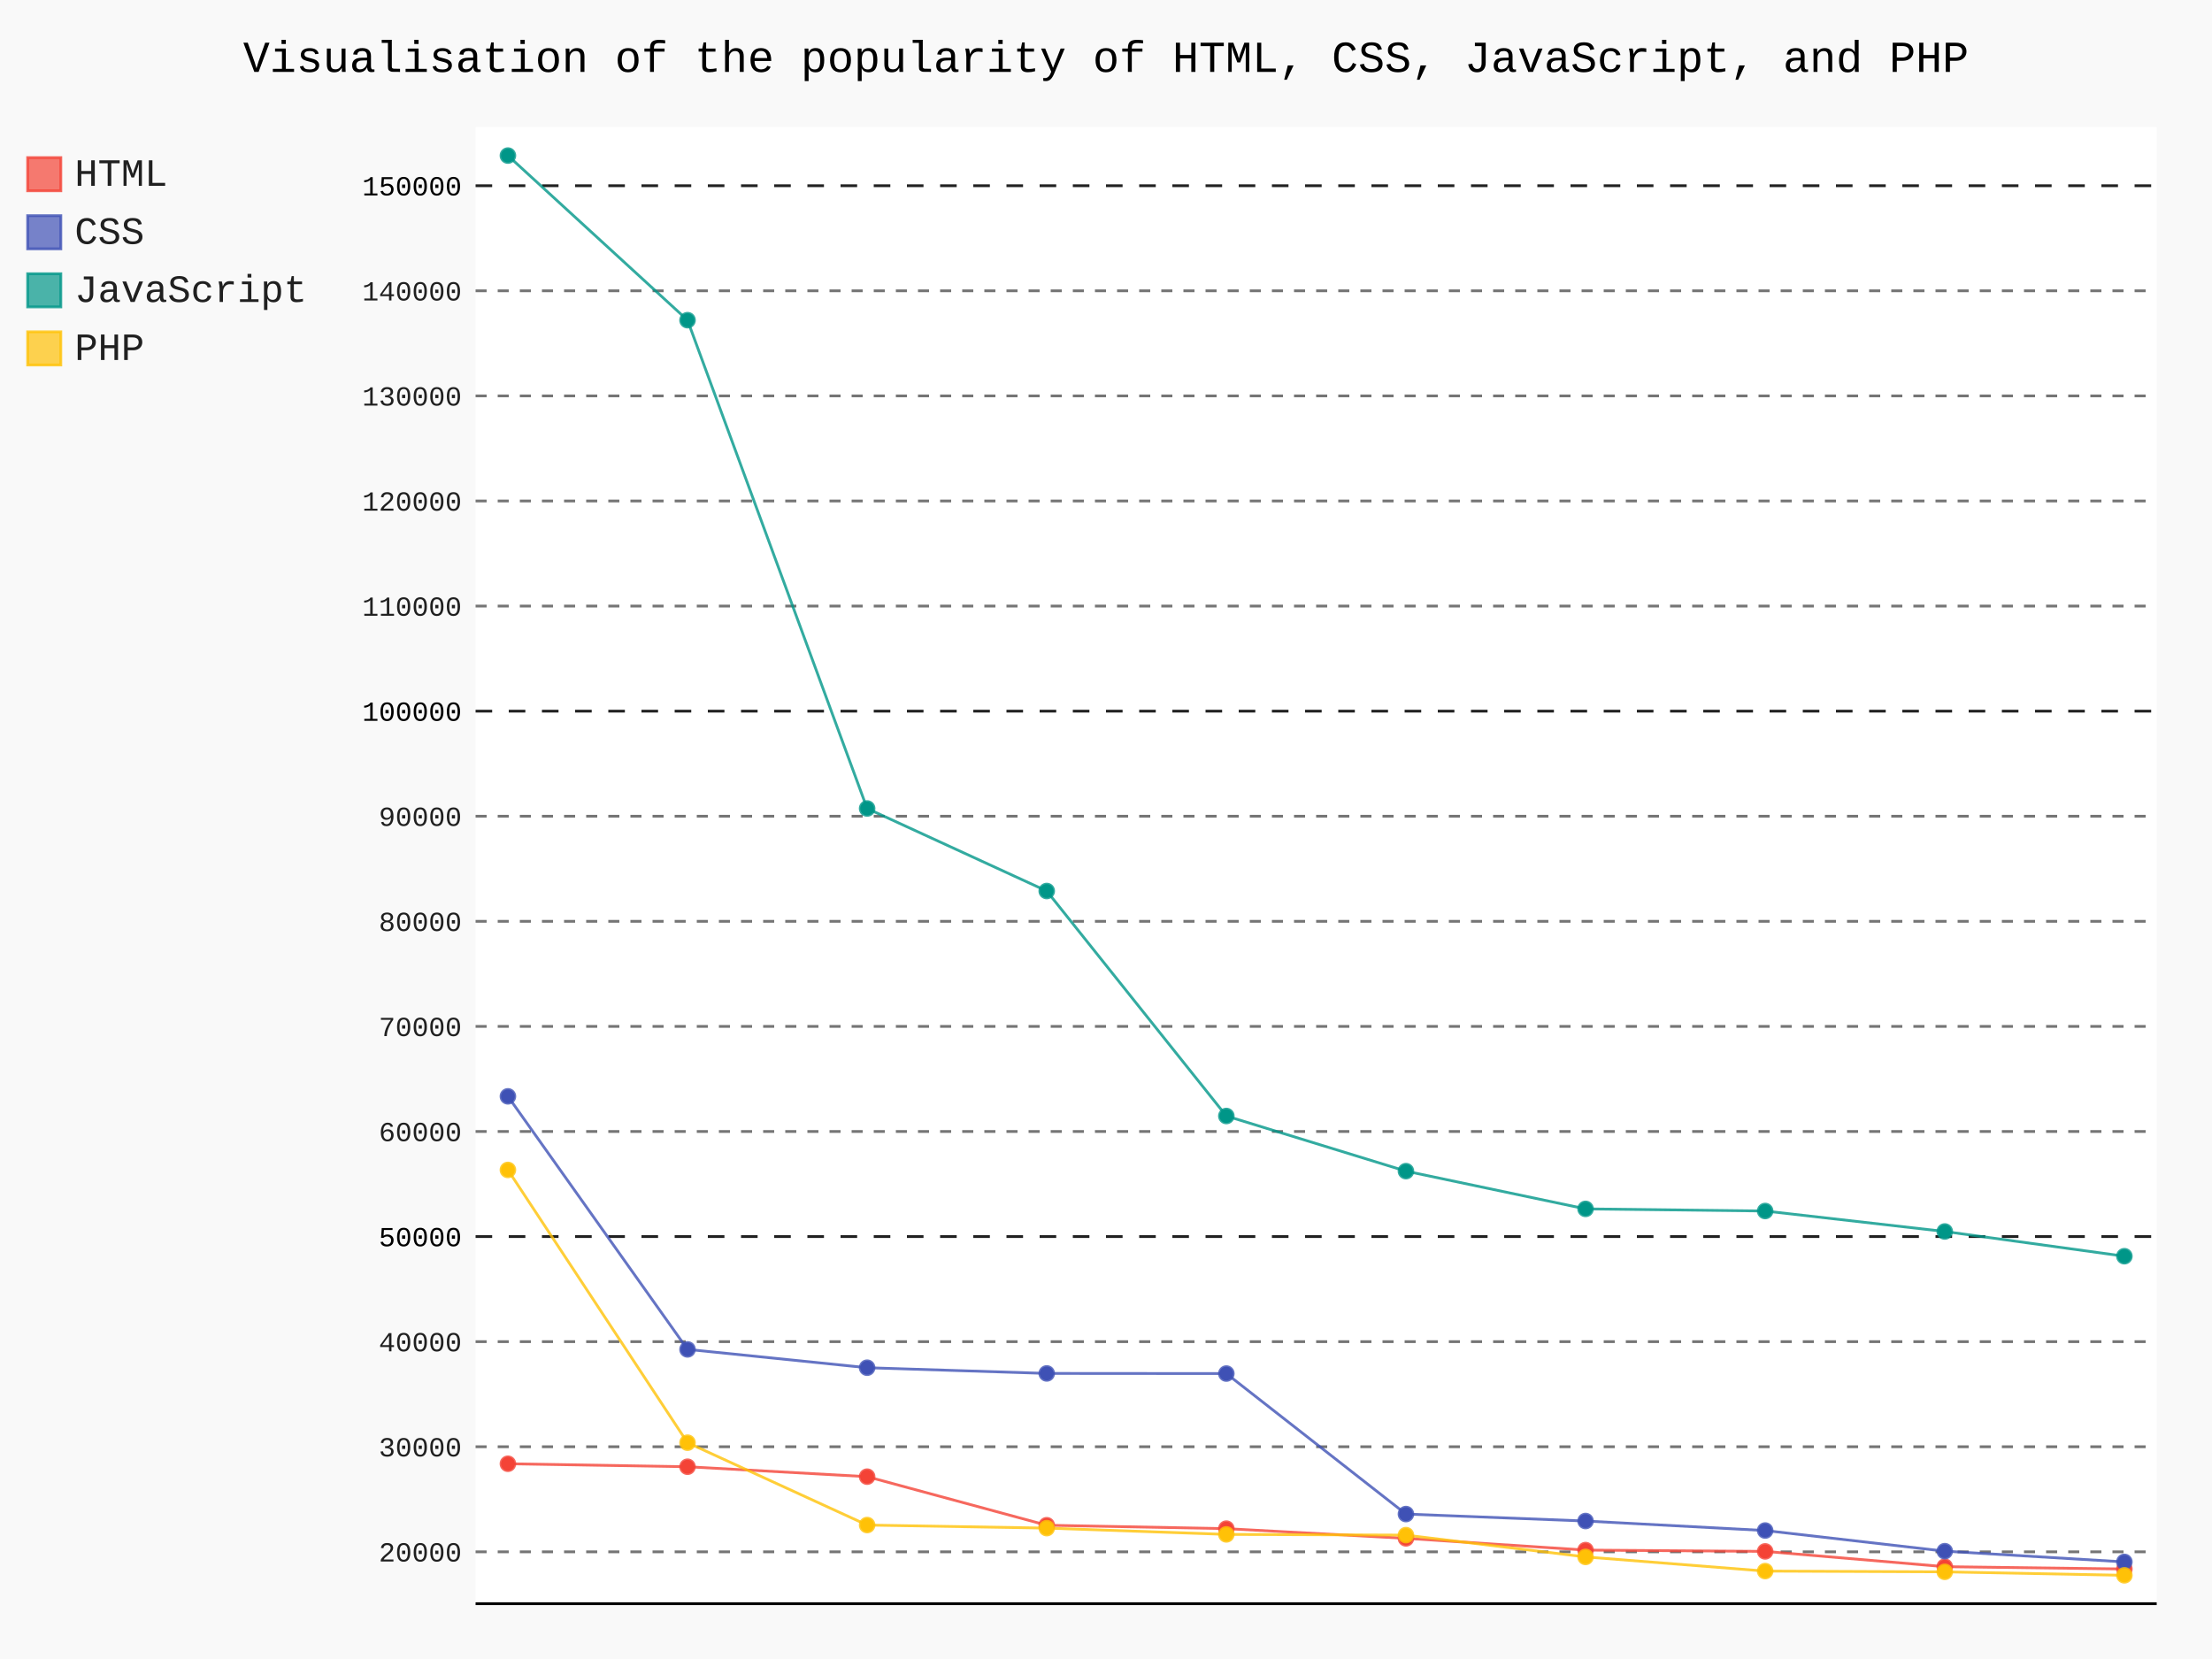
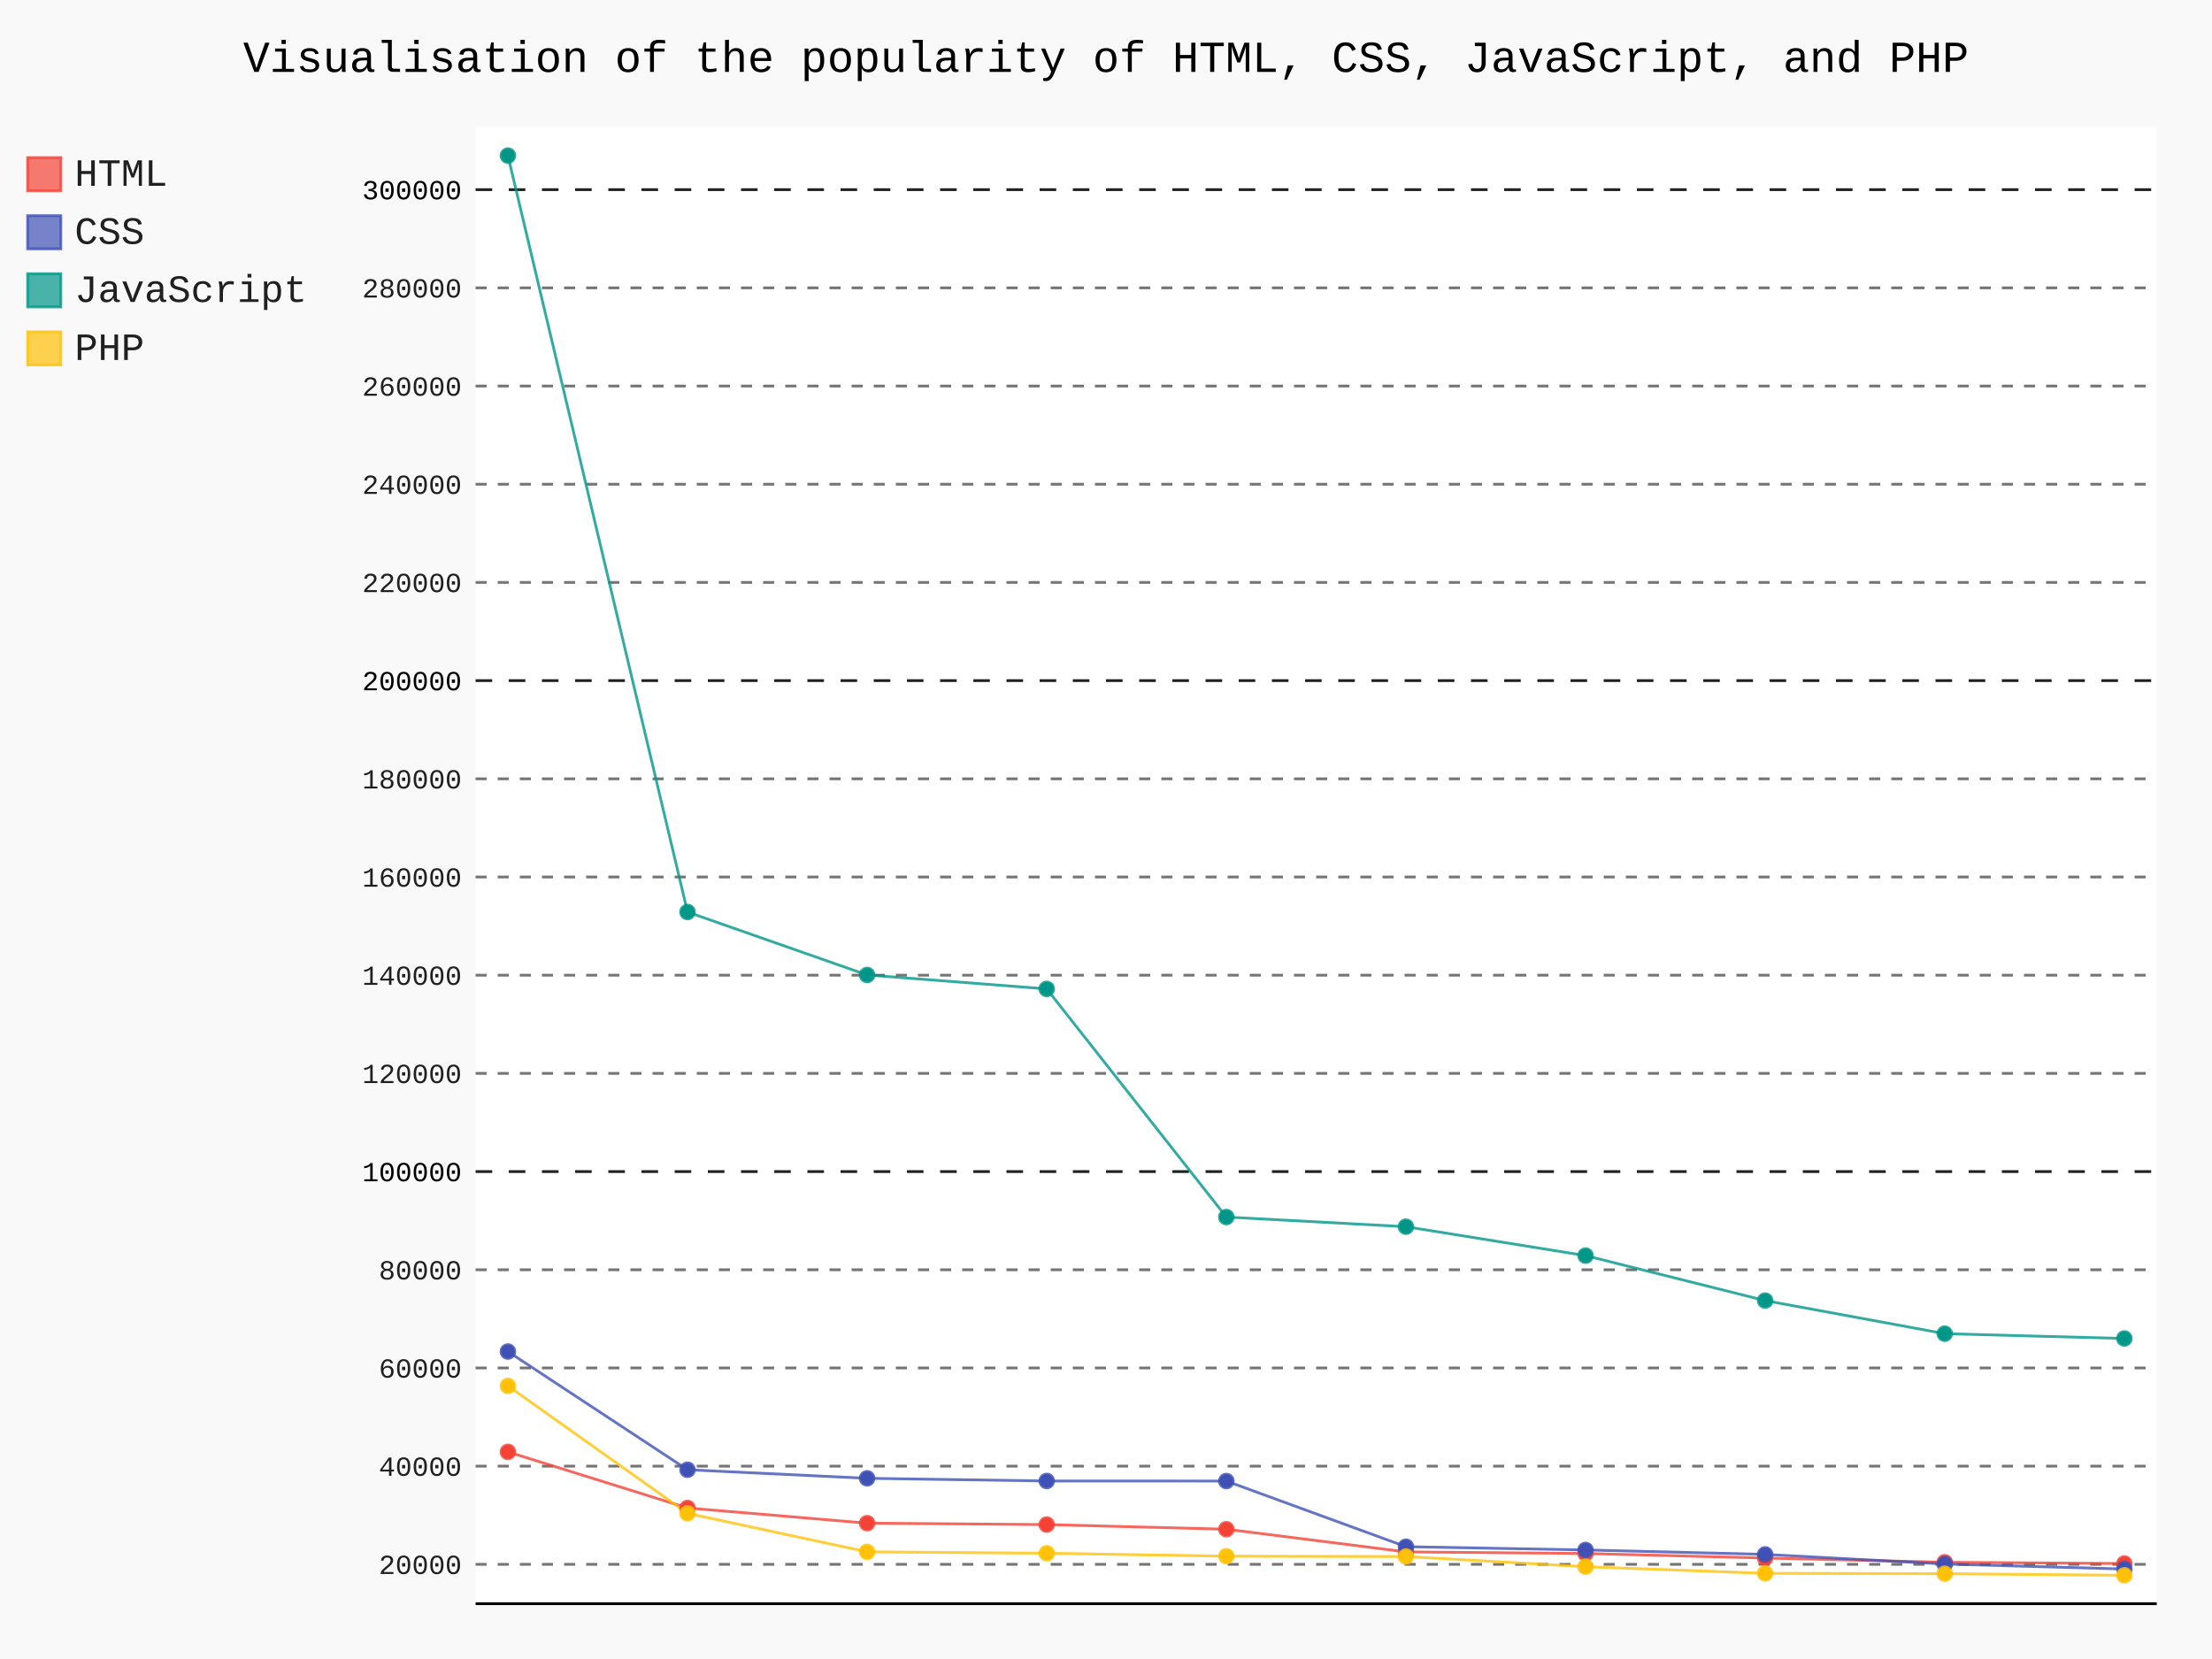
- <svg xmlns="http://www.w3.org/2000/svg" class="pygal-chart" id="chart-36a78b91-3e28-4793-9f27-5eed886e0dc2" viewBox="0 0 800 600">
+ <svg xmlns="http://www.w3.org/2000/svg" class="pygal-chart" id="chart-30447b78-16b4-4e16-93e4-63bb1d13142c" viewBox="0 0 800 600">
  <defs>
-     <style type="text/css">#chart-36a78b91-3e28-4793-9f27-5eed886e0dc2{-webkit-user-select:none;-webkit-font-smoothing:antialiased;font-family:Consolas,"Liberation Mono",Menlo,Courier,monospace}#chart-36a78b91-3e28-4793-9f27-5eed886e0dc2 .title{font-family:Consolas,"Liberation Mono",Menlo,Courier,monospace;font-size:16px}#chart-36a78b91-3e28-4793-9f27-5eed886e0dc2 .legends .legend text{font-family:Consolas,"Liberation Mono",Menlo,Courier,monospace;font-size:14px}#chart-36a78b91-3e28-4793-9f27-5eed886e0dc2 .axis text{font-family:Consolas,"Liberation Mono",Menlo,Courier,monospace;font-size:10px}#chart-36a78b91-3e28-4793-9f27-5eed886e0dc2 .axis text.major{font-family:Consolas,"Liberation Mono",Menlo,Courier,monospace;font-size:10px}#chart-36a78b91-3e28-4793-9f27-5eed886e0dc2 .text-overlay text.value{font-family:Consolas,"Liberation Mono",Menlo,Courier,monospace;font-size:16px}#chart-36a78b91-3e28-4793-9f27-5eed886e0dc2 .text-overlay text.label{font-family:Consolas,"Liberation Mono",Menlo,Courier,monospace;font-size:10px}#chart-36a78b91-3e28-4793-9f27-5eed886e0dc2 .tooltip{font-family:Consolas,"Liberation Mono",Menlo,Courier,monospace;font-size:14px}#chart-36a78b91-3e28-4793-9f27-5eed886e0dc2 text.no_data{font-family:Consolas,"Liberation Mono",Menlo,Courier,monospace;font-size:64px}
- #chart-36a78b91-3e28-4793-9f27-5eed886e0dc2{background-color:rgba(249,249,249,1)}#chart-36a78b91-3e28-4793-9f27-5eed886e0dc2 path,#chart-36a78b91-3e28-4793-9f27-5eed886e0dc2 line,#chart-36a78b91-3e28-4793-9f27-5eed886e0dc2 rect,#chart-36a78b91-3e28-4793-9f27-5eed886e0dc2 circle{-webkit-transition:150ms;-moz-transition:150ms;transition:150ms}#chart-36a78b91-3e28-4793-9f27-5eed886e0dc2 .graph &gt; .background{fill:rgba(249,249,249,1)}#chart-36a78b91-3e28-4793-9f27-5eed886e0dc2 .plot &gt; .background{fill:rgba(255,255,255,1)}#chart-36a78b91-3e28-4793-9f27-5eed886e0dc2 .graph{fill:rgba(0,0,0,.87)}#chart-36a78b91-3e28-4793-9f27-5eed886e0dc2 text.no_data{fill:rgba(0,0,0,1)}#chart-36a78b91-3e28-4793-9f27-5eed886e0dc2 .title{fill:rgba(0,0,0,1)}#chart-36a78b91-3e28-4793-9f27-5eed886e0dc2 .legends .legend text{fill:rgba(0,0,0,.87)}#chart-36a78b91-3e28-4793-9f27-5eed886e0dc2 .legends .legend:hover text{fill:rgba(0,0,0,1)}#chart-36a78b91-3e28-4793-9f27-5eed886e0dc2 .axis .line{stroke:rgba(0,0,0,1)}#chart-36a78b91-3e28-4793-9f27-5eed886e0dc2 .axis .guide.line{stroke:rgba(0,0,0,.54)}#chart-36a78b91-3e28-4793-9f27-5eed886e0dc2 .axis .major.line{stroke:rgba(0,0,0,.87)}#chart-36a78b91-3e28-4793-9f27-5eed886e0dc2 .axis text.major{fill:rgba(0,0,0,1)}#chart-36a78b91-3e28-4793-9f27-5eed886e0dc2 .axis.y .guides:hover .guide.line,#chart-36a78b91-3e28-4793-9f27-5eed886e0dc2 .line-graph .axis.x .guides:hover .guide.line,#chart-36a78b91-3e28-4793-9f27-5eed886e0dc2 .stackedline-graph .axis.x .guides:hover .guide.line,#chart-36a78b91-3e28-4793-9f27-5eed886e0dc2 .xy-graph .axis.x .guides:hover .guide.line{stroke:rgba(0,0,0,1)}#chart-36a78b91-3e28-4793-9f27-5eed886e0dc2 .axis .guides:hover text{fill:rgba(0,0,0,1)}#chart-36a78b91-3e28-4793-9f27-5eed886e0dc2 .reactive{fill-opacity:.7;stroke-opacity:.8}#chart-36a78b91-3e28-4793-9f27-5eed886e0dc2 .ci{stroke:rgba(0,0,0,.87)}#chart-36a78b91-3e28-4793-9f27-5eed886e0dc2 .reactive.active,#chart-36a78b91-3e28-4793-9f27-5eed886e0dc2 .active .reactive{fill-opacity:.8;stroke-opacity:.9;stroke-width:4}#chart-36a78b91-3e28-4793-9f27-5eed886e0dc2 .ci .reactive.active{stroke-width:1.5}#chart-36a78b91-3e28-4793-9f27-5eed886e0dc2 .series text{fill:rgba(0,0,0,1)}#chart-36a78b91-3e28-4793-9f27-5eed886e0dc2 .tooltip rect{fill:rgba(255,255,255,1);stroke:rgba(0,0,0,1);-webkit-transition:opacity 150ms;-moz-transition:opacity 150ms;transition:opacity 150ms}#chart-36a78b91-3e28-4793-9f27-5eed886e0dc2 .tooltip .label{fill:rgba(0,0,0,.87)}#chart-36a78b91-3e28-4793-9f27-5eed886e0dc2 .tooltip .label{fill:rgba(0,0,0,.87)}#chart-36a78b91-3e28-4793-9f27-5eed886e0dc2 .tooltip .legend{font-size:.8em;fill:rgba(0,0,0,.54)}#chart-36a78b91-3e28-4793-9f27-5eed886e0dc2 .tooltip .x_label{font-size:.6em;fill:rgba(0,0,0,1)}#chart-36a78b91-3e28-4793-9f27-5eed886e0dc2 .tooltip .xlink{font-size:.5em;text-decoration:underline}#chart-36a78b91-3e28-4793-9f27-5eed886e0dc2 .tooltip .value{font-size:1.5em}#chart-36a78b91-3e28-4793-9f27-5eed886e0dc2 .bound{font-size:.5em}#chart-36a78b91-3e28-4793-9f27-5eed886e0dc2 .max-value{font-size:.75em;fill:rgba(0,0,0,.54)}#chart-36a78b91-3e28-4793-9f27-5eed886e0dc2 .map-element{fill:rgba(255,255,255,1);stroke:rgba(0,0,0,.54) !important}#chart-36a78b91-3e28-4793-9f27-5eed886e0dc2 .map-element .reactive{fill-opacity:inherit;stroke-opacity:inherit}#chart-36a78b91-3e28-4793-9f27-5eed886e0dc2 .color-0,#chart-36a78b91-3e28-4793-9f27-5eed886e0dc2 .color-0 a:visited{stroke:#F44336;fill:#F44336}#chart-36a78b91-3e28-4793-9f27-5eed886e0dc2 .color-1,#chart-36a78b91-3e28-4793-9f27-5eed886e0dc2 .color-1 a:visited{stroke:#3F51B5;fill:#3F51B5}#chart-36a78b91-3e28-4793-9f27-5eed886e0dc2 .color-2,#chart-36a78b91-3e28-4793-9f27-5eed886e0dc2 .color-2 a:visited{stroke:#009688;fill:#009688}#chart-36a78b91-3e28-4793-9f27-5eed886e0dc2 .color-3,#chart-36a78b91-3e28-4793-9f27-5eed886e0dc2 .color-3 a:visited{stroke:#FFC107;fill:#FFC107}#chart-36a78b91-3e28-4793-9f27-5eed886e0dc2 .text-overlay .color-0 text{fill:black}#chart-36a78b91-3e28-4793-9f27-5eed886e0dc2 .text-overlay .color-1 text{fill:black}#chart-36a78b91-3e28-4793-9f27-5eed886e0dc2 .text-overlay .color-2 text{fill:black}#chart-36a78b91-3e28-4793-9f27-5eed886e0dc2 .text-overlay .color-3 text{fill:black}
- #chart-36a78b91-3e28-4793-9f27-5eed886e0dc2 text.no_data{text-anchor:middle}#chart-36a78b91-3e28-4793-9f27-5eed886e0dc2 .guide.line{fill:none}#chart-36a78b91-3e28-4793-9f27-5eed886e0dc2 .centered{text-anchor:middle}#chart-36a78b91-3e28-4793-9f27-5eed886e0dc2 .title{text-anchor:middle}#chart-36a78b91-3e28-4793-9f27-5eed886e0dc2 .legends .legend text{fill-opacity:1}#chart-36a78b91-3e28-4793-9f27-5eed886e0dc2 .axis.x text{text-anchor:middle}#chart-36a78b91-3e28-4793-9f27-5eed886e0dc2 .axis.x:not(.web) text[transform]{text-anchor:start}#chart-36a78b91-3e28-4793-9f27-5eed886e0dc2 .axis.x:not(.web) text[transform].backwards{text-anchor:end}#chart-36a78b91-3e28-4793-9f27-5eed886e0dc2 .axis.y text{text-anchor:end}#chart-36a78b91-3e28-4793-9f27-5eed886e0dc2 .axis.y text[transform].backwards{text-anchor:start}#chart-36a78b91-3e28-4793-9f27-5eed886e0dc2 .axis.y2 text{text-anchor:start}#chart-36a78b91-3e28-4793-9f27-5eed886e0dc2 .axis.y2 text[transform].backwards{text-anchor:end}#chart-36a78b91-3e28-4793-9f27-5eed886e0dc2 .axis .guide.line{stroke-dasharray:4,4}#chart-36a78b91-3e28-4793-9f27-5eed886e0dc2 .axis .major.guide.line{stroke-dasharray:6,6}#chart-36a78b91-3e28-4793-9f27-5eed886e0dc2 .horizontal .axis.y .guide.line,#chart-36a78b91-3e28-4793-9f27-5eed886e0dc2 .horizontal .axis.y2 .guide.line,#chart-36a78b91-3e28-4793-9f27-5eed886e0dc2 .vertical .axis.x .guide.line{opacity:0}#chart-36a78b91-3e28-4793-9f27-5eed886e0dc2 .horizontal .axis.always_show .guide.line,#chart-36a78b91-3e28-4793-9f27-5eed886e0dc2 .vertical .axis.always_show .guide.line{opacity:1 !important}#chart-36a78b91-3e28-4793-9f27-5eed886e0dc2 .axis.y .guides:hover .guide.line,#chart-36a78b91-3e28-4793-9f27-5eed886e0dc2 .axis.y2 .guides:hover .guide.line,#chart-36a78b91-3e28-4793-9f27-5eed886e0dc2 .axis.x .guides:hover .guide.line{opacity:1}#chart-36a78b91-3e28-4793-9f27-5eed886e0dc2 .axis .guides:hover text{opacity:1}#chart-36a78b91-3e28-4793-9f27-5eed886e0dc2 .nofill{fill:none}#chart-36a78b91-3e28-4793-9f27-5eed886e0dc2 .subtle-fill{fill-opacity:.2}#chart-36a78b91-3e28-4793-9f27-5eed886e0dc2 .dot{stroke-width:1px;fill-opacity:1}#chart-36a78b91-3e28-4793-9f27-5eed886e0dc2 .dot.active{stroke-width:5px}#chart-36a78b91-3e28-4793-9f27-5eed886e0dc2 .dot.negative{fill:transparent}#chart-36a78b91-3e28-4793-9f27-5eed886e0dc2 text,#chart-36a78b91-3e28-4793-9f27-5eed886e0dc2 tspan{stroke:none !important}#chart-36a78b91-3e28-4793-9f27-5eed886e0dc2 .series text.active{opacity:1}#chart-36a78b91-3e28-4793-9f27-5eed886e0dc2 .tooltip rect{fill-opacity:.95;stroke-width:.5}#chart-36a78b91-3e28-4793-9f27-5eed886e0dc2 .tooltip text{fill-opacity:1}#chart-36a78b91-3e28-4793-9f27-5eed886e0dc2 .showable{visibility:hidden}#chart-36a78b91-3e28-4793-9f27-5eed886e0dc2 .showable.shown{visibility:visible}#chart-36a78b91-3e28-4793-9f27-5eed886e0dc2 .gauge-background{fill:rgba(229,229,229,1);stroke:none}#chart-36a78b91-3e28-4793-9f27-5eed886e0dc2 .bg-lines{stroke:rgba(249,249,249,1);stroke-width:2px}</style>
+     <style type="text/css">#chart-30447b78-16b4-4e16-93e4-63bb1d13142c{-webkit-user-select:none;-webkit-font-smoothing:antialiased;font-family:Consolas,"Liberation Mono",Menlo,Courier,monospace}#chart-30447b78-16b4-4e16-93e4-63bb1d13142c .title{font-family:Consolas,"Liberation Mono",Menlo,Courier,monospace;font-size:16px}#chart-30447b78-16b4-4e16-93e4-63bb1d13142c .legends .legend text{font-family:Consolas,"Liberation Mono",Menlo,Courier,monospace;font-size:14px}#chart-30447b78-16b4-4e16-93e4-63bb1d13142c .axis text{font-family:Consolas,"Liberation Mono",Menlo,Courier,monospace;font-size:10px}#chart-30447b78-16b4-4e16-93e4-63bb1d13142c .axis text.major{font-family:Consolas,"Liberation Mono",Menlo,Courier,monospace;font-size:10px}#chart-30447b78-16b4-4e16-93e4-63bb1d13142c .text-overlay text.value{font-family:Consolas,"Liberation Mono",Menlo,Courier,monospace;font-size:16px}#chart-30447b78-16b4-4e16-93e4-63bb1d13142c .text-overlay text.label{font-family:Consolas,"Liberation Mono",Menlo,Courier,monospace;font-size:10px}#chart-30447b78-16b4-4e16-93e4-63bb1d13142c .tooltip{font-family:Consolas,"Liberation Mono",Menlo,Courier,monospace;font-size:14px}#chart-30447b78-16b4-4e16-93e4-63bb1d13142c text.no_data{font-family:Consolas,"Liberation Mono",Menlo,Courier,monospace;font-size:64px}
+ #chart-30447b78-16b4-4e16-93e4-63bb1d13142c{background-color:rgba(249,249,249,1)}#chart-30447b78-16b4-4e16-93e4-63bb1d13142c path,#chart-30447b78-16b4-4e16-93e4-63bb1d13142c line,#chart-30447b78-16b4-4e16-93e4-63bb1d13142c rect,#chart-30447b78-16b4-4e16-93e4-63bb1d13142c circle{-webkit-transition:150ms;-moz-transition:150ms;transition:150ms}#chart-30447b78-16b4-4e16-93e4-63bb1d13142c .graph &gt; .background{fill:rgba(249,249,249,1)}#chart-30447b78-16b4-4e16-93e4-63bb1d13142c .plot &gt; .background{fill:rgba(255,255,255,1)}#chart-30447b78-16b4-4e16-93e4-63bb1d13142c .graph{fill:rgba(0,0,0,.87)}#chart-30447b78-16b4-4e16-93e4-63bb1d13142c text.no_data{fill:rgba(0,0,0,1)}#chart-30447b78-16b4-4e16-93e4-63bb1d13142c .title{fill:rgba(0,0,0,1)}#chart-30447b78-16b4-4e16-93e4-63bb1d13142c .legends .legend text{fill:rgba(0,0,0,.87)}#chart-30447b78-16b4-4e16-93e4-63bb1d13142c .legends .legend:hover text{fill:rgba(0,0,0,1)}#chart-30447b78-16b4-4e16-93e4-63bb1d13142c .axis .line{stroke:rgba(0,0,0,1)}#chart-30447b78-16b4-4e16-93e4-63bb1d13142c .axis .guide.line{stroke:rgba(0,0,0,.54)}#chart-30447b78-16b4-4e16-93e4-63bb1d13142c .axis .major.line{stroke:rgba(0,0,0,.87)}#chart-30447b78-16b4-4e16-93e4-63bb1d13142c .axis text.major{fill:rgba(0,0,0,1)}#chart-30447b78-16b4-4e16-93e4-63bb1d13142c .axis.y .guides:hover .guide.line,#chart-30447b78-16b4-4e16-93e4-63bb1d13142c .line-graph .axis.x .guides:hover .guide.line,#chart-30447b78-16b4-4e16-93e4-63bb1d13142c .stackedline-graph .axis.x .guides:hover .guide.line,#chart-30447b78-16b4-4e16-93e4-63bb1d13142c .xy-graph .axis.x .guides:hover .guide.line{stroke:rgba(0,0,0,1)}#chart-30447b78-16b4-4e16-93e4-63bb1d13142c .axis .guides:hover text{fill:rgba(0,0,0,1)}#chart-30447b78-16b4-4e16-93e4-63bb1d13142c .reactive{fill-opacity:.7;stroke-opacity:.8}#chart-30447b78-16b4-4e16-93e4-63bb1d13142c .ci{stroke:rgba(0,0,0,.87)}#chart-30447b78-16b4-4e16-93e4-63bb1d13142c .reactive.active,#chart-30447b78-16b4-4e16-93e4-63bb1d13142c .active .reactive{fill-opacity:.8;stroke-opacity:.9;stroke-width:4}#chart-30447b78-16b4-4e16-93e4-63bb1d13142c .ci .reactive.active{stroke-width:1.5}#chart-30447b78-16b4-4e16-93e4-63bb1d13142c .series text{fill:rgba(0,0,0,1)}#chart-30447b78-16b4-4e16-93e4-63bb1d13142c .tooltip rect{fill:rgba(255,255,255,1);stroke:rgba(0,0,0,1);-webkit-transition:opacity 150ms;-moz-transition:opacity 150ms;transition:opacity 150ms}#chart-30447b78-16b4-4e16-93e4-63bb1d13142c .tooltip .label{fill:rgba(0,0,0,.87)}#chart-30447b78-16b4-4e16-93e4-63bb1d13142c .tooltip .label{fill:rgba(0,0,0,.87)}#chart-30447b78-16b4-4e16-93e4-63bb1d13142c .tooltip .legend{font-size:.8em;fill:rgba(0,0,0,.54)}#chart-30447b78-16b4-4e16-93e4-63bb1d13142c .tooltip .x_label{font-size:.6em;fill:rgba(0,0,0,1)}#chart-30447b78-16b4-4e16-93e4-63bb1d13142c .tooltip .xlink{font-size:.5em;text-decoration:underline}#chart-30447b78-16b4-4e16-93e4-63bb1d13142c .tooltip .value{font-size:1.5em}#chart-30447b78-16b4-4e16-93e4-63bb1d13142c .bound{font-size:.5em}#chart-30447b78-16b4-4e16-93e4-63bb1d13142c .max-value{font-size:.75em;fill:rgba(0,0,0,.54)}#chart-30447b78-16b4-4e16-93e4-63bb1d13142c .map-element{fill:rgba(255,255,255,1);stroke:rgba(0,0,0,.54) !important}#chart-30447b78-16b4-4e16-93e4-63bb1d13142c .map-element .reactive{fill-opacity:inherit;stroke-opacity:inherit}#chart-30447b78-16b4-4e16-93e4-63bb1d13142c .color-0,#chart-30447b78-16b4-4e16-93e4-63bb1d13142c .color-0 a:visited{stroke:#F44336;fill:#F44336}#chart-30447b78-16b4-4e16-93e4-63bb1d13142c .color-1,#chart-30447b78-16b4-4e16-93e4-63bb1d13142c .color-1 a:visited{stroke:#3F51B5;fill:#3F51B5}#chart-30447b78-16b4-4e16-93e4-63bb1d13142c .color-2,#chart-30447b78-16b4-4e16-93e4-63bb1d13142c .color-2 a:visited{stroke:#009688;fill:#009688}#chart-30447b78-16b4-4e16-93e4-63bb1d13142c .color-3,#chart-30447b78-16b4-4e16-93e4-63bb1d13142c .color-3 a:visited{stroke:#FFC107;fill:#FFC107}#chart-30447b78-16b4-4e16-93e4-63bb1d13142c .text-overlay .color-0 text{fill:black}#chart-30447b78-16b4-4e16-93e4-63bb1d13142c .text-overlay .color-1 text{fill:black}#chart-30447b78-16b4-4e16-93e4-63bb1d13142c .text-overlay .color-2 text{fill:black}#chart-30447b78-16b4-4e16-93e4-63bb1d13142c .text-overlay .color-3 text{fill:black}
+ #chart-30447b78-16b4-4e16-93e4-63bb1d13142c text.no_data{text-anchor:middle}#chart-30447b78-16b4-4e16-93e4-63bb1d13142c .guide.line{fill:none}#chart-30447b78-16b4-4e16-93e4-63bb1d13142c .centered{text-anchor:middle}#chart-30447b78-16b4-4e16-93e4-63bb1d13142c .title{text-anchor:middle}#chart-30447b78-16b4-4e16-93e4-63bb1d13142c .legends .legend text{fill-opacity:1}#chart-30447b78-16b4-4e16-93e4-63bb1d13142c .axis.x text{text-anchor:middle}#chart-30447b78-16b4-4e16-93e4-63bb1d13142c .axis.x:not(.web) text[transform]{text-anchor:start}#chart-30447b78-16b4-4e16-93e4-63bb1d13142c .axis.x:not(.web) text[transform].backwards{text-anchor:end}#chart-30447b78-16b4-4e16-93e4-63bb1d13142c .axis.y text{text-anchor:end}#chart-30447b78-16b4-4e16-93e4-63bb1d13142c .axis.y text[transform].backwards{text-anchor:start}#chart-30447b78-16b4-4e16-93e4-63bb1d13142c .axis.y2 text{text-anchor:start}#chart-30447b78-16b4-4e16-93e4-63bb1d13142c .axis.y2 text[transform].backwards{text-anchor:end}#chart-30447b78-16b4-4e16-93e4-63bb1d13142c .axis .guide.line{stroke-dasharray:4,4}#chart-30447b78-16b4-4e16-93e4-63bb1d13142c .axis .major.guide.line{stroke-dasharray:6,6}#chart-30447b78-16b4-4e16-93e4-63bb1d13142c .horizontal .axis.y .guide.line,#chart-30447b78-16b4-4e16-93e4-63bb1d13142c .horizontal .axis.y2 .guide.line,#chart-30447b78-16b4-4e16-93e4-63bb1d13142c .vertical .axis.x .guide.line{opacity:0}#chart-30447b78-16b4-4e16-93e4-63bb1d13142c .horizontal .axis.always_show .guide.line,#chart-30447b78-16b4-4e16-93e4-63bb1d13142c .vertical .axis.always_show .guide.line{opacity:1 !important}#chart-30447b78-16b4-4e16-93e4-63bb1d13142c .axis.y .guides:hover .guide.line,#chart-30447b78-16b4-4e16-93e4-63bb1d13142c .axis.y2 .guides:hover .guide.line,#chart-30447b78-16b4-4e16-93e4-63bb1d13142c .axis.x .guides:hover .guide.line{opacity:1}#chart-30447b78-16b4-4e16-93e4-63bb1d13142c .axis .guides:hover text{opacity:1}#chart-30447b78-16b4-4e16-93e4-63bb1d13142c .nofill{fill:none}#chart-30447b78-16b4-4e16-93e4-63bb1d13142c .subtle-fill{fill-opacity:.2}#chart-30447b78-16b4-4e16-93e4-63bb1d13142c .dot{stroke-width:1px;fill-opacity:1}#chart-30447b78-16b4-4e16-93e4-63bb1d13142c .dot.active{stroke-width:5px}#chart-30447b78-16b4-4e16-93e4-63bb1d13142c .dot.negative{fill:transparent}#chart-30447b78-16b4-4e16-93e4-63bb1d13142c text,#chart-30447b78-16b4-4e16-93e4-63bb1d13142c tspan{stroke:none !important}#chart-30447b78-16b4-4e16-93e4-63bb1d13142c .series text.active{opacity:1}#chart-30447b78-16b4-4e16-93e4-63bb1d13142c .tooltip rect{fill-opacity:.95;stroke-width:.5}#chart-30447b78-16b4-4e16-93e4-63bb1d13142c .tooltip text{fill-opacity:1}#chart-30447b78-16b4-4e16-93e4-63bb1d13142c .showable{visibility:hidden}#chart-30447b78-16b4-4e16-93e4-63bb1d13142c .showable.shown{visibility:visible}#chart-30447b78-16b4-4e16-93e4-63bb1d13142c .gauge-background{fill:rgba(229,229,229,1);stroke:none}#chart-30447b78-16b4-4e16-93e4-63bb1d13142c .bg-lines{stroke:rgba(249,249,249,1);stroke-width:2px}</style>
  </defs>
  <g class="graph line-graph vertical">
    <rect class="background" height="600" width="800" x="0" y="0" />
    <g class="plot" transform="translate(172, 46)">
      <rect class="background" height="534" width="608.0" x="0" y="0" />
      <g class="axis y always_show">
        <path class="line" d="M0 534 h608" />
        <g class="guides">
-           <path class="guide line" d="M0 515.24 h608" />
-           <text class="" x="-5" y="518.74">20000</text>
-         </g>
-         <g class="guides">
-           <path class="guide line" d="M0 477.235 h608" />
-           <text class="" x="-5" y="480.735">30000</text>
-         </g>
-         <g class="guides">
-           <path class="guide line" d="M0 439.229 h608" />
-           <text class="" x="-5" y="442.729">40000</text>
-         </g>
-         <g class="guides">
-           <path class="major guide line" d="M0 401.224 h608" />
-           <text class="major" x="-5" y="404.724">50000</text>
-         </g>
-         <g class="guides">
-           <path class="guide line" d="M0 363.218 h608" />
-           <text class="" x="-5" y="366.718">60000</text>
-         </g>
-         <g class="guides">
-           <path class="guide line" d="M0 325.213 h608" />
-           <text class="" x="-5" y="328.713">70000</text>
-         </g>
-         <g class="guides">
-           <path class="guide line" d="M0 287.208 h608" />
-           <text class="" x="-5" y="290.708">80000</text>
-         </g>
-         <g class="guides">
-           <path class="guide line" d="M0 249.202 h608" />
-           <text class="" x="-5" y="252.702">90000</text>
-         </g>
-         <g class="guides">
-           <path class="major guide line" d="M0 211.197 h608" />
-           <text class="major" x="-5" y="214.697">100000</text>
-         </g>
-         <g class="guides">
-           <path class="guide line" d="M0 173.191 h608" />
-           <text class="" x="-5" y="176.691">110000</text>
-         </g>
-         <g class="guides">
-           <path class="guide line" d="M0 135.186 h608" />
-           <text class="" x="-5" y="138.686">120000</text>
-         </g>
-         <g class="guides">
-           <path class="guide line" d="M0 97.18 h608" />
-           <text class="" x="-5" y="100.68">130000</text>
-         </g>
-         <g class="guides">
-           <path class="guide line" d="M0 59.175 h608" />
-           <text class="" x="-5" y="62.675">140000</text>
-         </g>
-         <g class="guides">
-           <path class="major guide line" d="M0 21.169 h608" />
-           <text class="major" x="-5" y="24.669">150000</text>
+           <path class="guide line" d="M0 519.764 h608" />
+           <text class="" x="-5" y="523.264">20000</text>
+         </g>
+         <g class="guides">
+           <path class="guide line" d="M0 484.252 h608" />
+           <text class="" x="-5" y="487.752">40000</text>
+         </g>
+         <g class="guides">
+           <path class="guide line" d="M0 448.739 h608" />
+           <text class="" x="-5" y="452.239">60000</text>
+         </g>
+         <g class="guides">
+           <path class="guide line" d="M0 413.227 h608" />
+           <text class="" x="-5" y="416.727">80000</text>
+         </g>
+         <g class="guides">
+           <path class="major guide line" d="M0 377.715 h608" />
+           <text class="major" x="-5" y="381.215">100000</text>
+         </g>
+         <g class="guides">
+           <path class="guide line" d="M0 342.203 h608" />
+           <text class="" x="-5" y="345.703">120000</text>
+         </g>
+         <g class="guides">
+           <path class="guide line" d="M0 306.69 h608" />
+           <text class="" x="-5" y="310.19">140000</text>
+         </g>
+         <g class="guides">
+           <path class="guide line" d="M0 271.178 h608" />
+           <text class="" x="-5" y="274.678">160000</text>
+         </g>
+         <g class="guides">
+           <path class="guide line" d="M0 235.666 h608" />
+           <text class="" x="-5" y="239.166">180000</text>
+         </g>
+         <g class="guides">
+           <path class="major guide line" d="M0 200.153 h608" />
+           <text class="major" x="-5" y="203.653">200000</text>
+         </g>
+         <g class="guides">
+           <path class="guide line" d="M0 164.641 h608" />
+           <text class="" x="-5" y="168.141">220000</text>
+         </g>
+         <g class="guides">
+           <path class="guide line" d="M0 129.129 h608" />
+           <text class="" x="-5" y="132.629">240000</text>
+         </g>
+         <g class="guides">
+           <path class="guide line" d="M0 93.617 h608" />
+           <text class="" x="-5" y="97.117">260000</text>
+         </g>
+         <g class="guides">
+           <path class="guide line" d="M0 58.104 h608" />
+           <text class="" x="-5" y="61.604">280000</text>
+         </g>
+         <g class="guides">
+           <path class="major guide line" d="M0 22.592 h608" />
+           <text class="major" x="-5" y="26.092">300000</text>
        </g>
      </g>
      <g class="series serie-0 color-0">
-         <path class="line reactive nofill" d="M11.692 483.388 L76.65 484.467 141.607 488.055 206.564 505.621 271.521 506.853 336.479 510.368 401.436 514.613 466.393 515.081 531.35 520.607 596.308 521.447" />
+         <path class="line reactive nofill" d="M11.692 479.088 L76.65 499.38 141.607 504.883 206.564 505.385 271.521 507.063 336.479 515.268 401.436 515.845 466.393 517.488 531.35 519.011 596.308 519.473" />
      </g>
      <g class="series serie-1 color-1">
-         <path class="line reactive nofill" d="M11.692 350.509 L76.65 442.027 141.607 448.651 206.564 450.718 271.521 450.768 336.479 501.581 401.436 504.101 466.393 507.537 531.35 515.005 596.308 518.885" />
+         <path class="line reactive nofill" d="M11.692 442.802 L76.65 485.559 141.607 488.652 206.564 489.619 271.521 489.643 336.479 513.382 401.436 514.56 466.393 516.165 531.35 519.654 596.308 521.467" />
      </g>
      <g class="series serie-2 color-2">
-         <path class="line reactive nofill" d="M11.692 10.269 L76.65 69.797 141.607 246.401 206.564 276.247 271.521 357.616 336.479 377.558 401.436 391.209 466.393 391.981 531.35 399.384 596.308 408.327" />
+         <path class="line reactive nofill" d="M11.692 10.269 L76.65 283.84 141.607 306.609 206.564 311.651 271.521 394.161 336.479 397.651 401.436 408.105 466.393 424.373 531.35 436.342 596.308 438.082" />
      </g>
      <g class="series serie-3 color-3">
-         <path class="line reactive nofill" d="M11.692 377.125 L76.65 475.772 141.607 505.557 206.564 506.663 271.521 508.935 336.479 509.197 401.436 517.08 466.393 522.207 531.35 522.48 596.308 523.731" />
+         <path class="line reactive nofill" d="M11.692 455.233 L76.65 501.324 141.607 515.24 206.564 515.756 271.521 516.817 336.479 516.941 401.436 520.623 466.393 523.019 531.35 523.147 596.308 523.731" />
      </g>
    </g>
    <g class="titles">
      <text class="title plot_title" x="400.0" y="26">Visualisation of the popularity of HTML, CSS, JavaScript, and PHP</text>
    </g>
    <g class="plot overlay" transform="translate(172, 46)">
      <g class="series serie-0 color-0">
        <g class="dots">
-           <circle class="dot reactive tooltip-trigger" cx="11.692" cy="483.388" r="2.5" />
-         </g>
-         <g class="dots">
-           <circle class="dot reactive tooltip-trigger" cx="76.65" cy="484.467" r="2.5" />
-         </g>
-         <g class="dots">
-           <circle class="dot reactive tooltip-trigger" cx="141.607" cy="488.055" r="2.5" />
-         </g>
-         <g class="dots">
-           <circle class="dot reactive tooltip-trigger" cx="206.564" cy="505.621" r="2.5" />
-         </g>
-         <g class="dots">
-           <circle class="dot reactive tooltip-trigger" cx="271.521" cy="506.853" r="2.5" />
-         </g>
-         <g class="dots">
-           <circle class="dot reactive tooltip-trigger" cx="336.479" cy="510.368" r="2.5" />
-         </g>
-         <g class="dots">
-           <circle class="dot reactive tooltip-trigger" cx="401.436" cy="514.613" r="2.5" />
-         </g>
-         <g class="dots">
-           <circle class="dot reactive tooltip-trigger" cx="466.393" cy="515.081" r="2.5" />
-         </g>
-         <g class="dots">
-           <circle class="dot reactive tooltip-trigger" cx="531.35" cy="520.607" r="2.5" />
-         </g>
-         <g class="dots">
-           <circle class="dot reactive tooltip-trigger" cx="596.308" cy="521.447" r="2.5" />
+           <circle class="dot reactive tooltip-trigger" cx="11.692" cy="479.088" r="2.5" />
+         </g>
+         <g class="dots">
+           <circle class="dot reactive tooltip-trigger" cx="76.65" cy="499.38" r="2.5" />
+         </g>
+         <g class="dots">
+           <circle class="dot reactive tooltip-trigger" cx="141.607" cy="504.883" r="2.5" />
+         </g>
+         <g class="dots">
+           <circle class="dot reactive tooltip-trigger" cx="206.564" cy="505.385" r="2.5" />
+         </g>
+         <g class="dots">
+           <circle class="dot reactive tooltip-trigger" cx="271.521" cy="507.063" r="2.5" />
+         </g>
+         <g class="dots">
+           <circle class="dot reactive tooltip-trigger" cx="336.479" cy="515.268" r="2.5" />
+         </g>
+         <g class="dots">
+           <circle class="dot reactive tooltip-trigger" cx="401.436" cy="515.845" r="2.5" />
+         </g>
+         <g class="dots">
+           <circle class="dot reactive tooltip-trigger" cx="466.393" cy="517.488" r="2.5" />
+         </g>
+         <g class="dots">
+           <circle class="dot reactive tooltip-trigger" cx="531.35" cy="519.011" r="2.5" />
+         </g>
+         <g class="dots">
+           <circle class="dot reactive tooltip-trigger" cx="596.308" cy="519.473" r="2.5" />
        </g>
      </g>
      <g class="series serie-1 color-1">
        <g class="dots">
-           <circle class="dot reactive tooltip-trigger" cx="11.692" cy="350.509" r="2.5" />
-         </g>
-         <g class="dots">
-           <circle class="dot reactive tooltip-trigger" cx="76.65" cy="442.027" r="2.5" />
-         </g>
-         <g class="dots">
-           <circle class="dot reactive tooltip-trigger" cx="141.607" cy="448.651" r="2.5" />
-         </g>
-         <g class="dots">
-           <circle class="dot reactive tooltip-trigger" cx="206.564" cy="450.718" r="2.5" />
-         </g>
-         <g class="dots">
-           <circle class="dot reactive tooltip-trigger" cx="271.521" cy="450.768" r="2.5" />
-         </g>
-         <g class="dots">
-           <circle class="dot reactive tooltip-trigger" cx="336.479" cy="501.581" r="2.5" />
-         </g>
-         <g class="dots">
-           <circle class="dot reactive tooltip-trigger" cx="401.436" cy="504.101" r="2.5" />
-         </g>
-         <g class="dots">
-           <circle class="dot reactive tooltip-trigger" cx="466.393" cy="507.537" r="2.5" />
-         </g>
-         <g class="dots">
-           <circle class="dot reactive tooltip-trigger" cx="531.35" cy="515.005" r="2.5" />
-         </g>
-         <g class="dots">
-           <circle class="dot reactive tooltip-trigger" cx="596.308" cy="518.885" r="2.5" />
+           <circle class="dot reactive tooltip-trigger" cx="11.692" cy="442.802" r="2.5" />
+         </g>
+         <g class="dots">
+           <circle class="dot reactive tooltip-trigger" cx="76.65" cy="485.559" r="2.5" />
+         </g>
+         <g class="dots">
+           <circle class="dot reactive tooltip-trigger" cx="141.607" cy="488.652" r="2.5" />
+         </g>
+         <g class="dots">
+           <circle class="dot reactive tooltip-trigger" cx="206.564" cy="489.619" r="2.5" />
+         </g>
+         <g class="dots">
+           <circle class="dot reactive tooltip-trigger" cx="271.521" cy="489.643" r="2.5" />
+         </g>
+         <g class="dots">
+           <circle class="dot reactive tooltip-trigger" cx="336.479" cy="513.382" r="2.5" />
+         </g>
+         <g class="dots">
+           <circle class="dot reactive tooltip-trigger" cx="401.436" cy="514.56" r="2.5" />
+         </g>
+         <g class="dots">
+           <circle class="dot reactive tooltip-trigger" cx="466.393" cy="516.165" r="2.5" />
+         </g>
+         <g class="dots">
+           <circle class="dot reactive tooltip-trigger" cx="531.35" cy="519.654" r="2.5" />
+         </g>
+         <g class="dots">
+           <circle class="dot reactive tooltip-trigger" cx="596.308" cy="521.467" r="2.5" />
        </g>
      </g>
      <g class="series serie-2 color-2">
        <g class="dots">
          <circle class="dot reactive tooltip-trigger" cx="11.692" cy="10.269" r="2.5" />
        </g>
        <g class="dots">
-           <circle class="dot reactive tooltip-trigger" cx="76.65" cy="69.797" r="2.5" />
-         </g>
-         <g class="dots">
-           <circle class="dot reactive tooltip-trigger" cx="141.607" cy="246.401" r="2.5" />
-         </g>
-         <g class="dots">
-           <circle class="dot reactive tooltip-trigger" cx="206.564" cy="276.247" r="2.5" />
-         </g>
-         <g class="dots">
-           <circle class="dot reactive tooltip-trigger" cx="271.521" cy="357.616" r="2.5" />
-         </g>
-         <g class="dots">
-           <circle class="dot reactive tooltip-trigger" cx="336.479" cy="377.558" r="2.5" />
-         </g>
-         <g class="dots">
-           <circle class="dot reactive tooltip-trigger" cx="401.436" cy="391.209" r="2.5" />
-         </g>
-         <g class="dots">
-           <circle class="dot reactive tooltip-trigger" cx="466.393" cy="391.981" r="2.5" />
-         </g>
-         <g class="dots">
-           <circle class="dot reactive tooltip-trigger" cx="531.35" cy="399.384" r="2.5" />
-         </g>
-         <g class="dots">
-           <circle class="dot reactive tooltip-trigger" cx="596.308" cy="408.327" r="2.5" />
+           <circle class="dot reactive tooltip-trigger" cx="76.65" cy="283.84" r="2.5" />
+         </g>
+         <g class="dots">
+           <circle class="dot reactive tooltip-trigger" cx="141.607" cy="306.609" r="2.5" />
+         </g>
+         <g class="dots">
+           <circle class="dot reactive tooltip-trigger" cx="206.564" cy="311.651" r="2.5" />
+         </g>
+         <g class="dots">
+           <circle class="dot reactive tooltip-trigger" cx="271.521" cy="394.161" r="2.5" />
+         </g>
+         <g class="dots">
+           <circle class="dot reactive tooltip-trigger" cx="336.479" cy="397.651" r="2.5" />
+         </g>
+         <g class="dots">
+           <circle class="dot reactive tooltip-trigger" cx="401.436" cy="408.105" r="2.5" />
+         </g>
+         <g class="dots">
+           <circle class="dot reactive tooltip-trigger" cx="466.393" cy="424.373" r="2.5" />
+         </g>
+         <g class="dots">
+           <circle class="dot reactive tooltip-trigger" cx="531.35" cy="436.342" r="2.5" />
+         </g>
+         <g class="dots">
+           <circle class="dot reactive tooltip-trigger" cx="596.308" cy="438.082" r="2.5" />
        </g>
      </g>
      <g class="series serie-3 color-3">
        <g class="dots">
-           <circle class="dot reactive tooltip-trigger" cx="11.692" cy="377.125" r="2.5" />
-         </g>
-         <g class="dots">
-           <circle class="dot reactive tooltip-trigger" cx="76.65" cy="475.772" r="2.5" />
-         </g>
-         <g class="dots">
-           <circle class="dot reactive tooltip-trigger" cx="141.607" cy="505.557" r="2.5" />
-         </g>
-         <g class="dots">
-           <circle class="dot reactive tooltip-trigger" cx="206.564" cy="506.663" r="2.5" />
-         </g>
-         <g class="dots">
-           <circle class="dot reactive tooltip-trigger" cx="271.521" cy="508.935" r="2.5" />
-         </g>
-         <g class="dots">
-           <circle class="dot reactive tooltip-trigger" cx="336.479" cy="509.197" r="2.5" />
-         </g>
-         <g class="dots">
-           <circle class="dot reactive tooltip-trigger" cx="401.436" cy="517.08" r="2.5" />
-         </g>
-         <g class="dots">
-           <circle class="dot reactive tooltip-trigger" cx="466.393" cy="522.207" r="2.5" />
-         </g>
-         <g class="dots">
-           <circle class="dot reactive tooltip-trigger" cx="531.35" cy="522.48" r="2.5" />
+           <circle class="dot reactive tooltip-trigger" cx="11.692" cy="455.233" r="2.5" />
+         </g>
+         <g class="dots">
+           <circle class="dot reactive tooltip-trigger" cx="76.65" cy="501.324" r="2.5" />
+         </g>
+         <g class="dots">
+           <circle class="dot reactive tooltip-trigger" cx="141.607" cy="515.24" r="2.5" />
+         </g>
+         <g class="dots">
+           <circle class="dot reactive tooltip-trigger" cx="206.564" cy="515.756" r="2.5" />
+         </g>
+         <g class="dots">
+           <circle class="dot reactive tooltip-trigger" cx="271.521" cy="516.817" r="2.5" />
+         </g>
+         <g class="dots">
+           <circle class="dot reactive tooltip-trigger" cx="336.479" cy="516.941" r="2.5" />
+         </g>
+         <g class="dots">
+           <circle class="dot reactive tooltip-trigger" cx="401.436" cy="520.623" r="2.5" />
+         </g>
+         <g class="dots">
+           <circle class="dot reactive tooltip-trigger" cx="466.393" cy="523.019" r="2.5" />
+         </g>
+         <g class="dots">
+           <circle class="dot reactive tooltip-trigger" cx="531.35" cy="523.147" r="2.5" />
        </g>
        <g class="dots">
          <circle class="dot reactive tooltip-trigger" cx="596.308" cy="523.731" r="2.5" />
        </g>
      </g>
    </g>
    <g class="plot text-overlay" transform="translate(172, 46)">
      <g class="series serie-0 color-0" />
      <g class="series serie-1 color-1" />
      <g class="series serie-2 color-2" />
      <g class="series serie-3 color-3" />
    </g>
    <g class="plot tooltip-overlay" transform="translate(172, 46)">
      <g class="tooltip" style="opacity: 0" transform="translate(0 0)">
        <rect class="tooltip-box" height="0" rx="0" ry="0" width="0" />
        <g class="text" />
      </g>
    </g>
    <g class="legends" transform="translate(10, 56)">
      <g class="legend reactive activate-serie" id="activate-serie-0">
        <rect class="color-0 reactive" height="12" width="12" x="0.0" y="1.0" />
        <text x="17.0" y="11.2">HTML</text>
      </g>
      <g class="legend reactive activate-serie" id="activate-serie-1">
        <rect class="color-1 reactive" height="12" width="12" x="0.0" y="22.0" />
        <text x="17.0" y="32.2">CSS</text>
      </g>
      <g class="legend reactive activate-serie" id="activate-serie-2">
        <rect class="color-2 reactive" height="12" width="12" x="0.0" y="43.0" />
        <text x="17.0" y="53.2">JavaScript</text>
      </g>
      <g class="legend reactive activate-serie" id="activate-serie-3">
        <rect class="color-3 reactive" height="12" width="12" x="0.0" y="64.0" />
        <text x="17.0" y="74.2">PHP</text>
      </g>
    </g>
    <g class="legends" transform="translate(790, 56)" />
  </g>
</svg>
